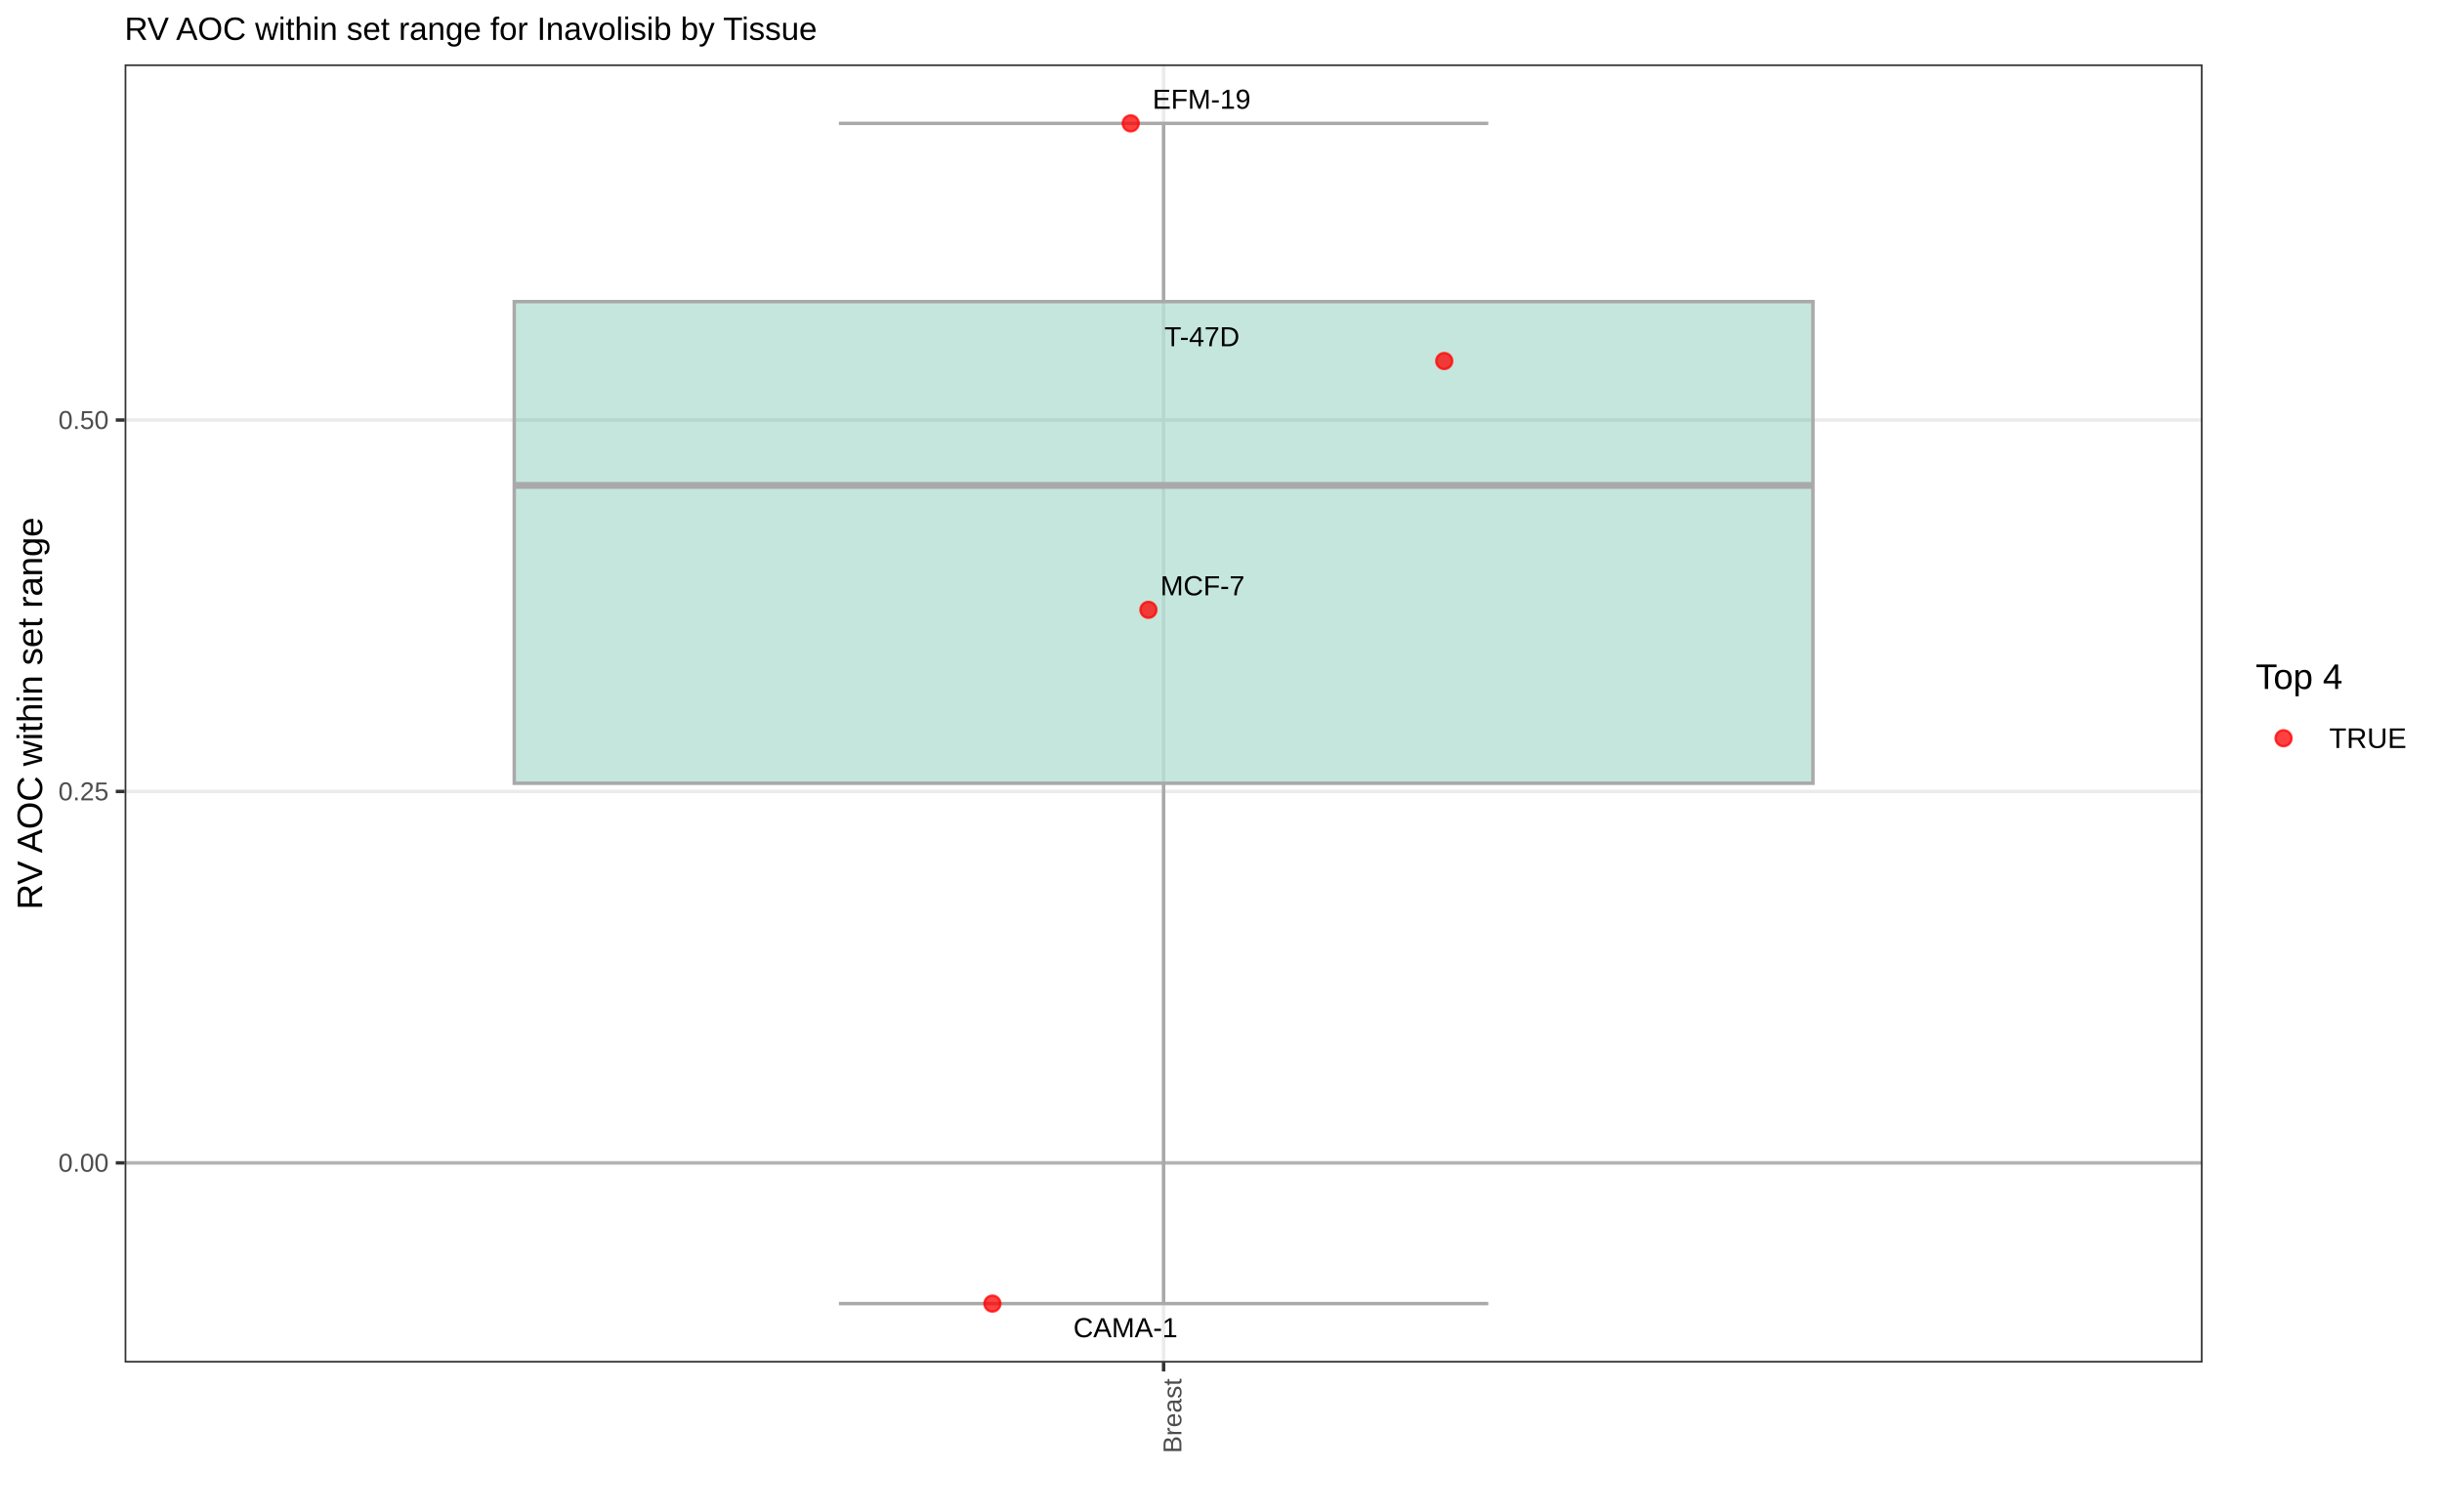
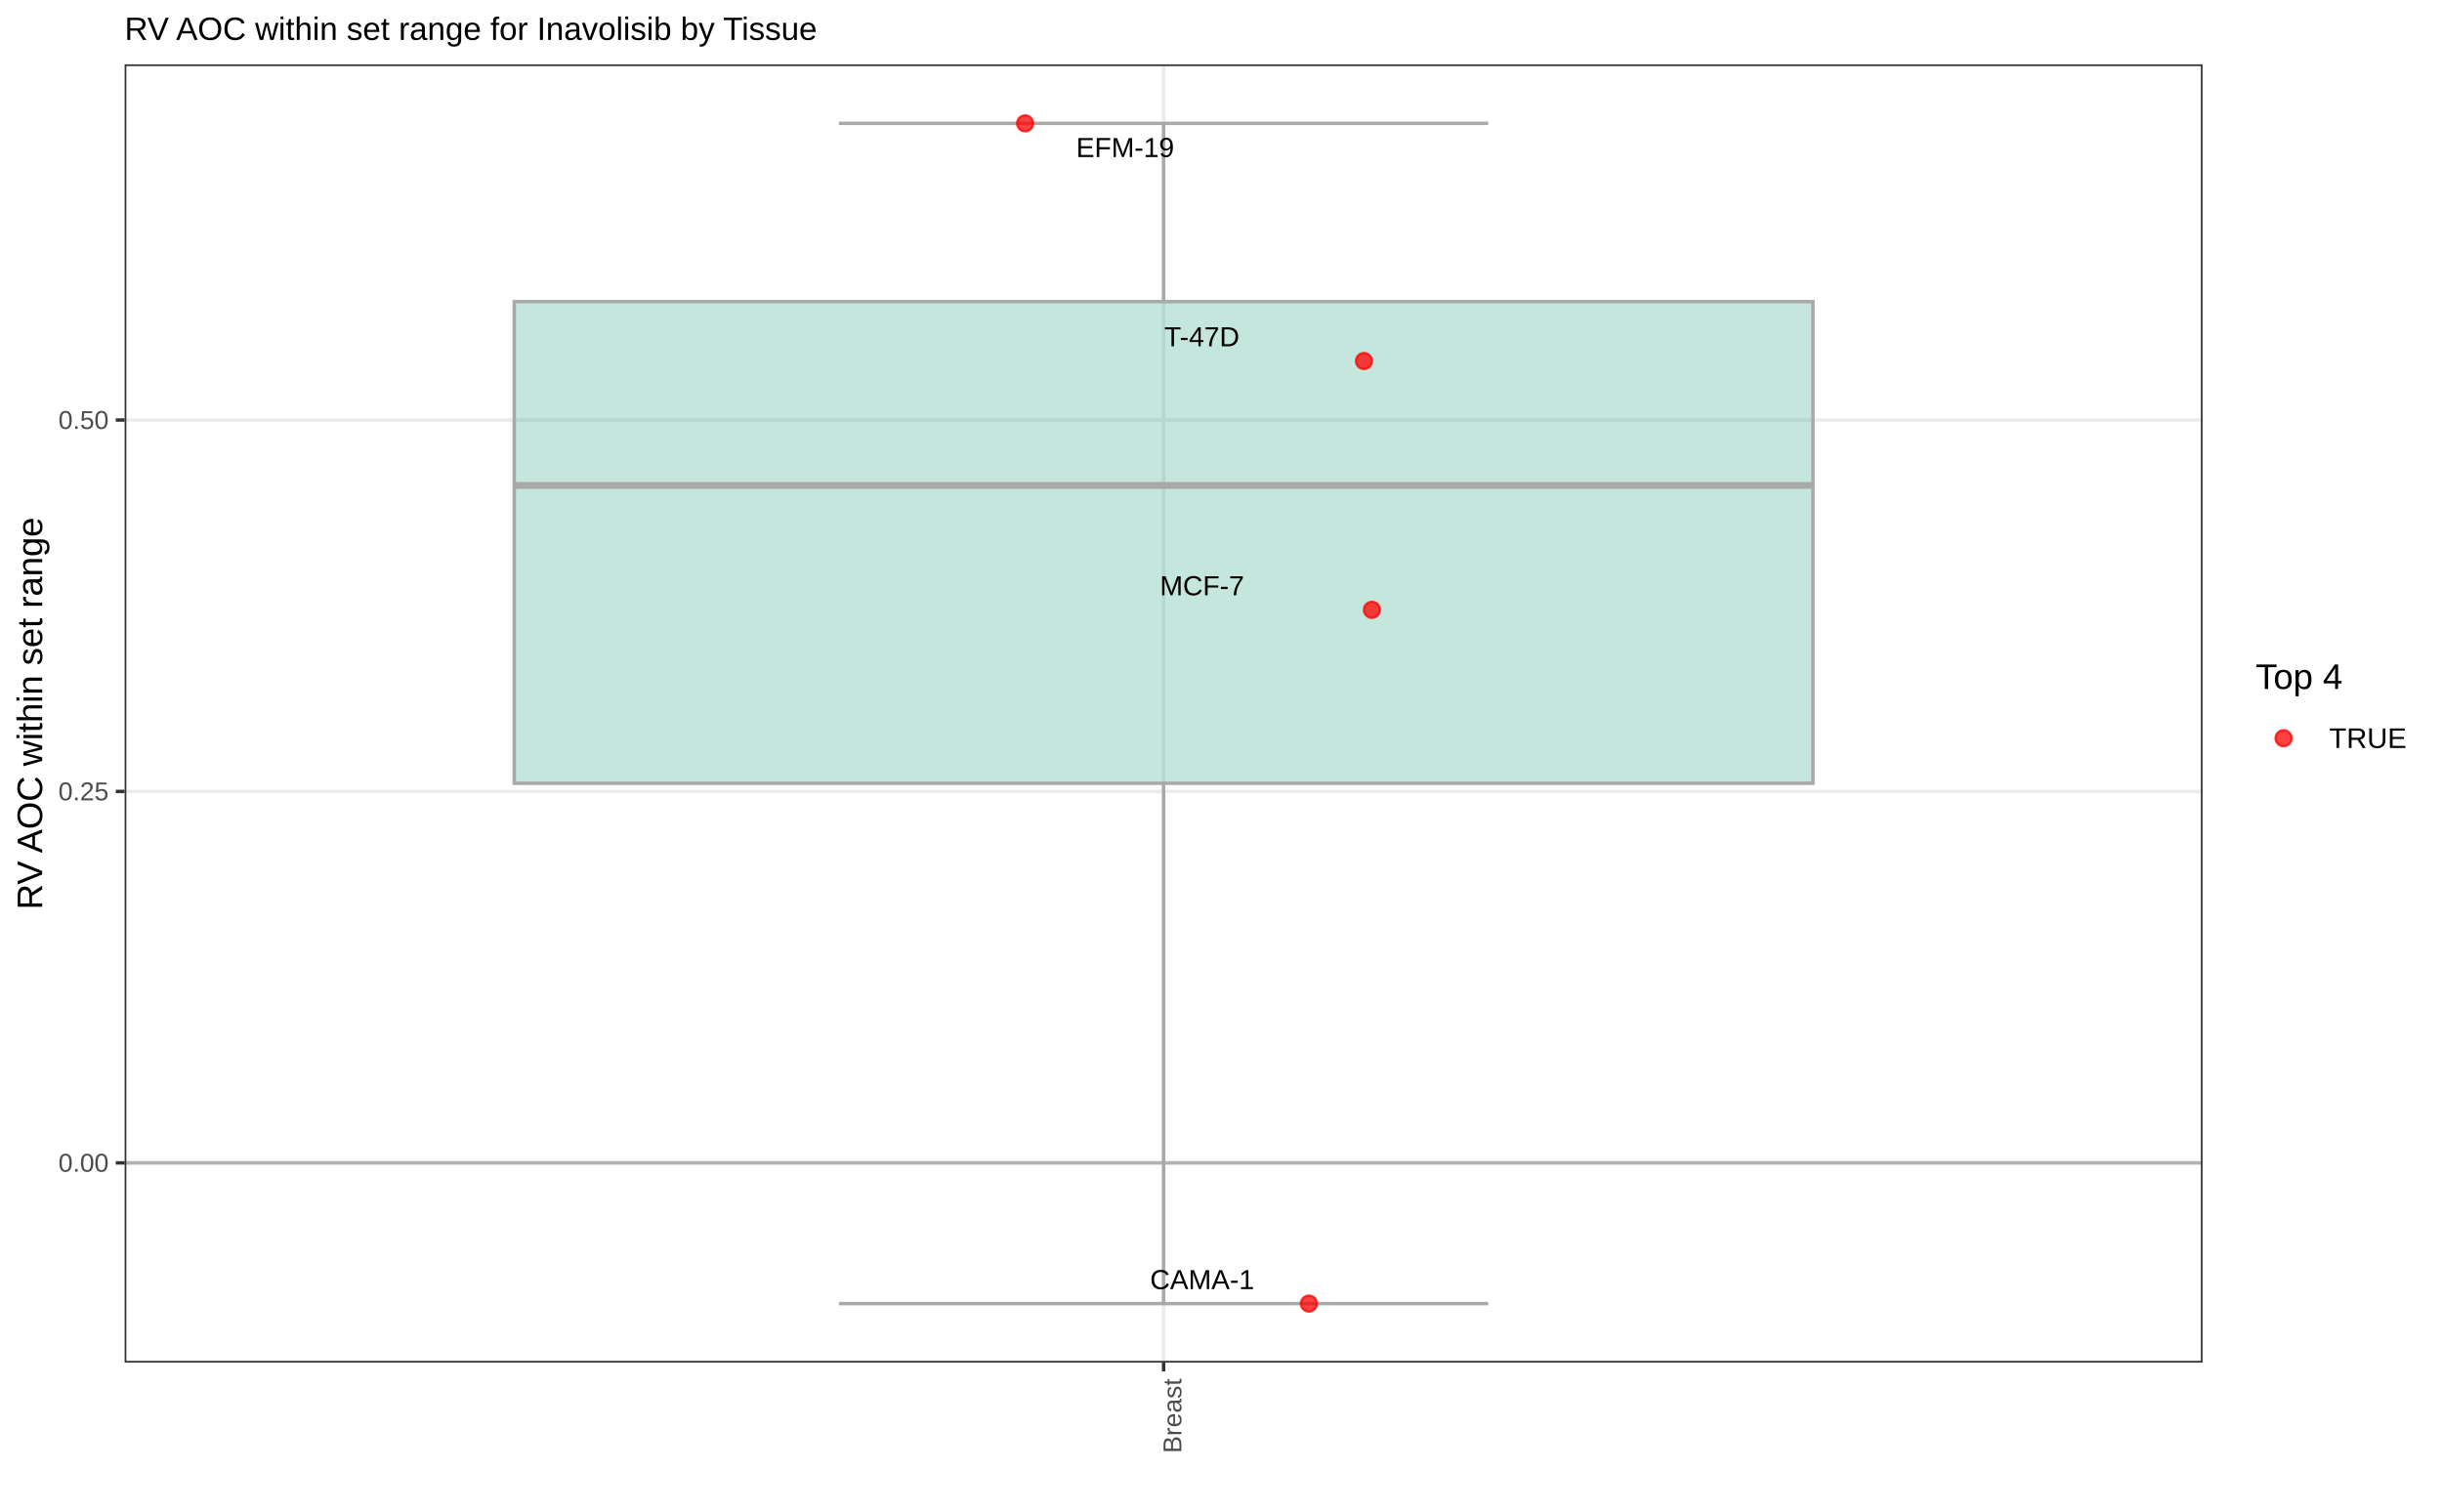
<svg xmlns="http://www.w3.org/2000/svg" width="756.00pt" height="468.00pt" viewBox="0 0 756.00 468.00">
  <g class="svglite">
    <defs>
      <style type="text/css">
    .svglite line, .svglite polyline, .svglite polygon, .svglite path, .svglite rect, .svglite circle {
      fill: none;
      stroke: #000000;
      stroke-linecap: round;
      stroke-linejoin: round;
      stroke-miterlimit: 10.00;
    }
    .svglite text {
      white-space: pre;
    }
    .svglite g.glyphgroup path {
      fill: inherit;
      stroke: none;
    }
  </style>
    </defs>
    <rect width="100%" height="100%" style="stroke: none; fill: #FFFFFF;" />
    <defs>
      <clipPath id="cpMC4wMHw3NTYuMDB8MC4wMHw0NjguMDA=">
        <rect x="0.00" y="0.00" width="756.00" height="468.00" />
      </clipPath>
    </defs>
    <g clip-path="url(#cpMC4wMHw3NTYuMDB8MC4wMHw0NjguMDA=)">
      <rect x="0" y="-0" width="756.00" height="468.00" style="stroke-width: 1.07; stroke: #FFFFFF; fill: #FFFFFF;" />
    </g>
    <defs>
      <clipPath id="cpMzguNTh8NjgxLjg3fDE5LjkyfDQyMS44Ng==">
        <rect x="38.58" y="19.92" width="643.30" height="401.94" />
      </clipPath>
    </defs>
    <g clip-path="url(#cpMzguNTh8NjgxLjg3fDE5LjkyfDQyMS44Ng==)">
      <rect x="38.58" y="19.92" width="643.30" height="401.94" style="stroke-width: 1.07; stroke: none; fill: #FFFFFF;" />
      <polyline points="38.58,360.02 681.87,360.02 " style="stroke-width: 1.07; stroke: #EBEBEB; stroke-linecap: butt;" />
      <polyline points="38.58,245.03 681.87,245.03 " style="stroke-width: 1.07; stroke: #EBEBEB; stroke-linecap: butt;" />
      <polyline points="38.58,130.05 681.87,130.05 " style="stroke-width: 1.07; stroke: #EBEBEB; stroke-linecap: butt;" />
      <polyline points="360.23,421.86 360.23,19.92 " style="stroke-width: 1.07; stroke: #EBEBEB; stroke-linecap: butt;" />
      <line x1="38.58" y1="360.02" x2="681.87" y2="360.02" style="stroke-width: 1.07; stroke: #B3B3B3; stroke-linecap: butt;" />
      <line x1="259.71" y1="38.19" x2="460.74" y2="38.19" style="stroke-width: 1.07; stroke: #A9A9A9; stroke-linecap: butt;" />
      <line x1="259.71" y1="403.59" x2="460.74" y2="403.59" style="stroke-width: 1.07; stroke: #A9A9A9; stroke-linecap: butt;" />
      <line x1="360.23" y1="93.38" x2="360.23" y2="38.19" style="stroke-width: 1.07; stroke: #A9A9A9; stroke-linecap: butt;" />
      <line x1="360.23" y1="242.50" x2="360.23" y2="403.59" style="stroke-width: 1.07; stroke: #A9A9A9; stroke-linecap: butt;" />
      <polygon points="159.20,93.38 159.20,242.50 561.26,242.50 561.26,93.38 159.20,93.38 " style="stroke-width: 1.07; stroke: #A9A9A9; stroke-linecap: butt; stroke-linejoin: miter; fill: #1B9E77; fill-opacity: 0.25;" />
      <line x1="159.20" y1="150.29" x2="561.26" y2="150.29" style="stroke-width: 2.13; stroke: #A9A9A9; stroke-linecap: butt; stroke-linejoin: miter;" />
-       <text x="372.00" y="33.67" text-anchor="middle" style="font-size: 8.54px; font-family: &quot;Liberation Sans&quot;;" textLength="30.36px" lengthAdjust="spacingAndGlyphs">EFM-19</text>
-       <text x="372.12" y="107.20" text-anchor="middle" style="font-size: 8.54px; font-family: &quot;Liberation Sans&quot;;" textLength="23.23px" lengthAdjust="spacingAndGlyphs">T-47D</text>
-       <text x="372.28" y="184.30" text-anchor="middle" style="font-size: 8.54px; font-family: &quot;Liberation Sans&quot;;" textLength="26.08px" lengthAdjust="spacingAndGlyphs">MCF-7</text>
-       <text x="348.42" y="414.00" text-anchor="middle" style="font-size: 8.54px; font-family: &quot;Liberation Sans&quot;;" textLength="32.23px" lengthAdjust="spacingAndGlyphs">CAMA-1</text>
-       <circle cx="350.05" cy="38.19" r="2.49" style="stroke-width: 0.71; stroke: #FF0000; stroke-opacity: 0.75; fill: #FF0000; fill-opacity: 0.75;" />
-       <circle cx="447.11" cy="111.77" r="2.49" style="stroke-width: 0.71; stroke: #FF0000; stroke-opacity: 0.75; fill: #FF0000; fill-opacity: 0.75;" />
-       <circle cx="355.53" cy="188.80" r="2.49" style="stroke-width: 0.71; stroke: #FF0000; stroke-opacity: 0.75; fill: #FF0000; fill-opacity: 0.75;" />
-       <circle cx="307.23" cy="403.59" r="2.49" style="stroke-width: 0.71; stroke: #FF0000; stroke-opacity: 0.75; fill: #FF0000; fill-opacity: 0.75;" />
+       <text x="348.33" y="48.62" text-anchor="middle" style="font-size: 8.54px; font-family: &quot;Liberation Sans&quot;;" textLength="30.36px" lengthAdjust="spacingAndGlyphs">EFM-19</text>
+       <text x="372.08" y="107.21" text-anchor="middle" style="font-size: 8.54px; font-family: &quot;Liberation Sans&quot;;" textLength="23.23px" lengthAdjust="spacingAndGlyphs">T-47D</text>
+       <text x="372.13" y="184.30" text-anchor="middle" style="font-size: 8.54px; font-family: &quot;Liberation Sans&quot;;" textLength="26.08px" lengthAdjust="spacingAndGlyphs">MCF-7</text>
+       <text x="372.17" y="399.12" text-anchor="middle" style="font-size: 8.54px; font-family: &quot;Liberation Sans&quot;;" textLength="32.23px" lengthAdjust="spacingAndGlyphs">CAMA-1</text>
+       <circle cx="317.36" cy="38.19" r="2.49" style="stroke-width: 0.71; stroke: #FF0000; stroke-opacity: 0.75; fill: #FF0000; fill-opacity: 0.75;" />
+       <circle cx="422.27" cy="111.77" r="2.49" style="stroke-width: 0.71; stroke: #FF0000; stroke-opacity: 0.75; fill: #FF0000; fill-opacity: 0.75;" />
+       <circle cx="424.73" cy="188.80" r="2.49" style="stroke-width: 0.71; stroke: #FF0000; stroke-opacity: 0.75; fill: #FF0000; fill-opacity: 0.75;" />
+       <circle cx="405.21" cy="403.59" r="2.49" style="stroke-width: 0.71; stroke: #FF0000; stroke-opacity: 0.75; fill: #FF0000; fill-opacity: 0.75;" />
      <rect x="38.58" y="19.92" width="643.30" height="401.94" style="stroke-width: 1.07; stroke: #333333;" />
    </g>
    <g clip-path="url(#cpMC4wMHw3NTYuMDB8MC4wMHw0NjguMDA=)">
      <text x="33.65" y="362.77" text-anchor="end" style="font-size: 8.00px;fill: #4D4D4D; font-family: &quot;Liberation Sans&quot;;" textLength="15.58px" lengthAdjust="spacingAndGlyphs">0.00</text>
      <text x="33.65" y="247.78" text-anchor="end" style="font-size: 8.00px;fill: #4D4D4D; font-family: &quot;Liberation Sans&quot;;" textLength="15.58px" lengthAdjust="spacingAndGlyphs">0.25</text>
      <text x="33.65" y="132.80" text-anchor="end" style="font-size: 8.00px;fill: #4D4D4D; font-family: &quot;Liberation Sans&quot;;" textLength="15.58px" lengthAdjust="spacingAndGlyphs">0.50</text>
      <polyline points="35.84,360.02 38.58,360.02 " style="stroke-width: 1.07; stroke: #333333; stroke-linecap: butt;" />
      <polyline points="35.84,245.03 38.58,245.03 " style="stroke-width: 1.07; stroke: #333333; stroke-linecap: butt;" />
      <polyline points="35.84,130.05 38.58,130.05 " style="stroke-width: 1.07; stroke: #333333; stroke-linecap: butt;" />
      <polyline points="360.23,424.60 360.23,421.86 " style="stroke-width: 1.07; stroke: #333333; stroke-linecap: butt;" />
      <text transform="translate(365.73,426.79) rotate(-90)" text-anchor="end" style="font-size: 8.00px;fill: #4D4D4D; font-family: &quot;Liberation Sans&quot;;" textLength="23.14px" lengthAdjust="spacingAndGlyphs">Breast</text>
      <text transform="translate(13.05,220.89) rotate(-90)" text-anchor="middle" style="font-size: 11.00px; font-family: &quot;Liberation Sans&quot;;" textLength="121.53px" lengthAdjust="spacingAndGlyphs">RV AOC within set range</text>
      <rect x="692.83" y="199.10" width="57.69" height="43.57" style="stroke-width: 1.07; stroke: none; fill: #FFFFFF;" />
      <text x="698.31" y="213.29" style="font-size: 11.00px; font-family: &quot;Liberation Sans&quot;;" textLength="26.92px" lengthAdjust="spacingAndGlyphs">Top 4</text>
      <rect x="698.31" y="219.91" width="17.28" height="17.28" style="stroke-width: 1.07; stroke: none; fill: #FFFFFF;" />
      <circle cx="706.95" cy="228.55" r="2.49" style="stroke-width: 0.71; stroke: #FF0000; stroke-opacity: 0.75; fill: #FF0000; fill-opacity: 0.75;" />
      <text x="721.07" y="231.58" style="font-size: 8.80px; font-family: &quot;Liberation Sans&quot;;" textLength="23.97px" lengthAdjust="spacingAndGlyphs">TRUE</text>
      <text x="38.58" y="12.36" style="font-size: 10.00px; font-family: &quot;Liberation Sans&quot;;" textLength="214.36px" lengthAdjust="spacingAndGlyphs">RV AOC within set range for Inavolisib by Tissue</text>
    </g>
  </g>
</svg>
